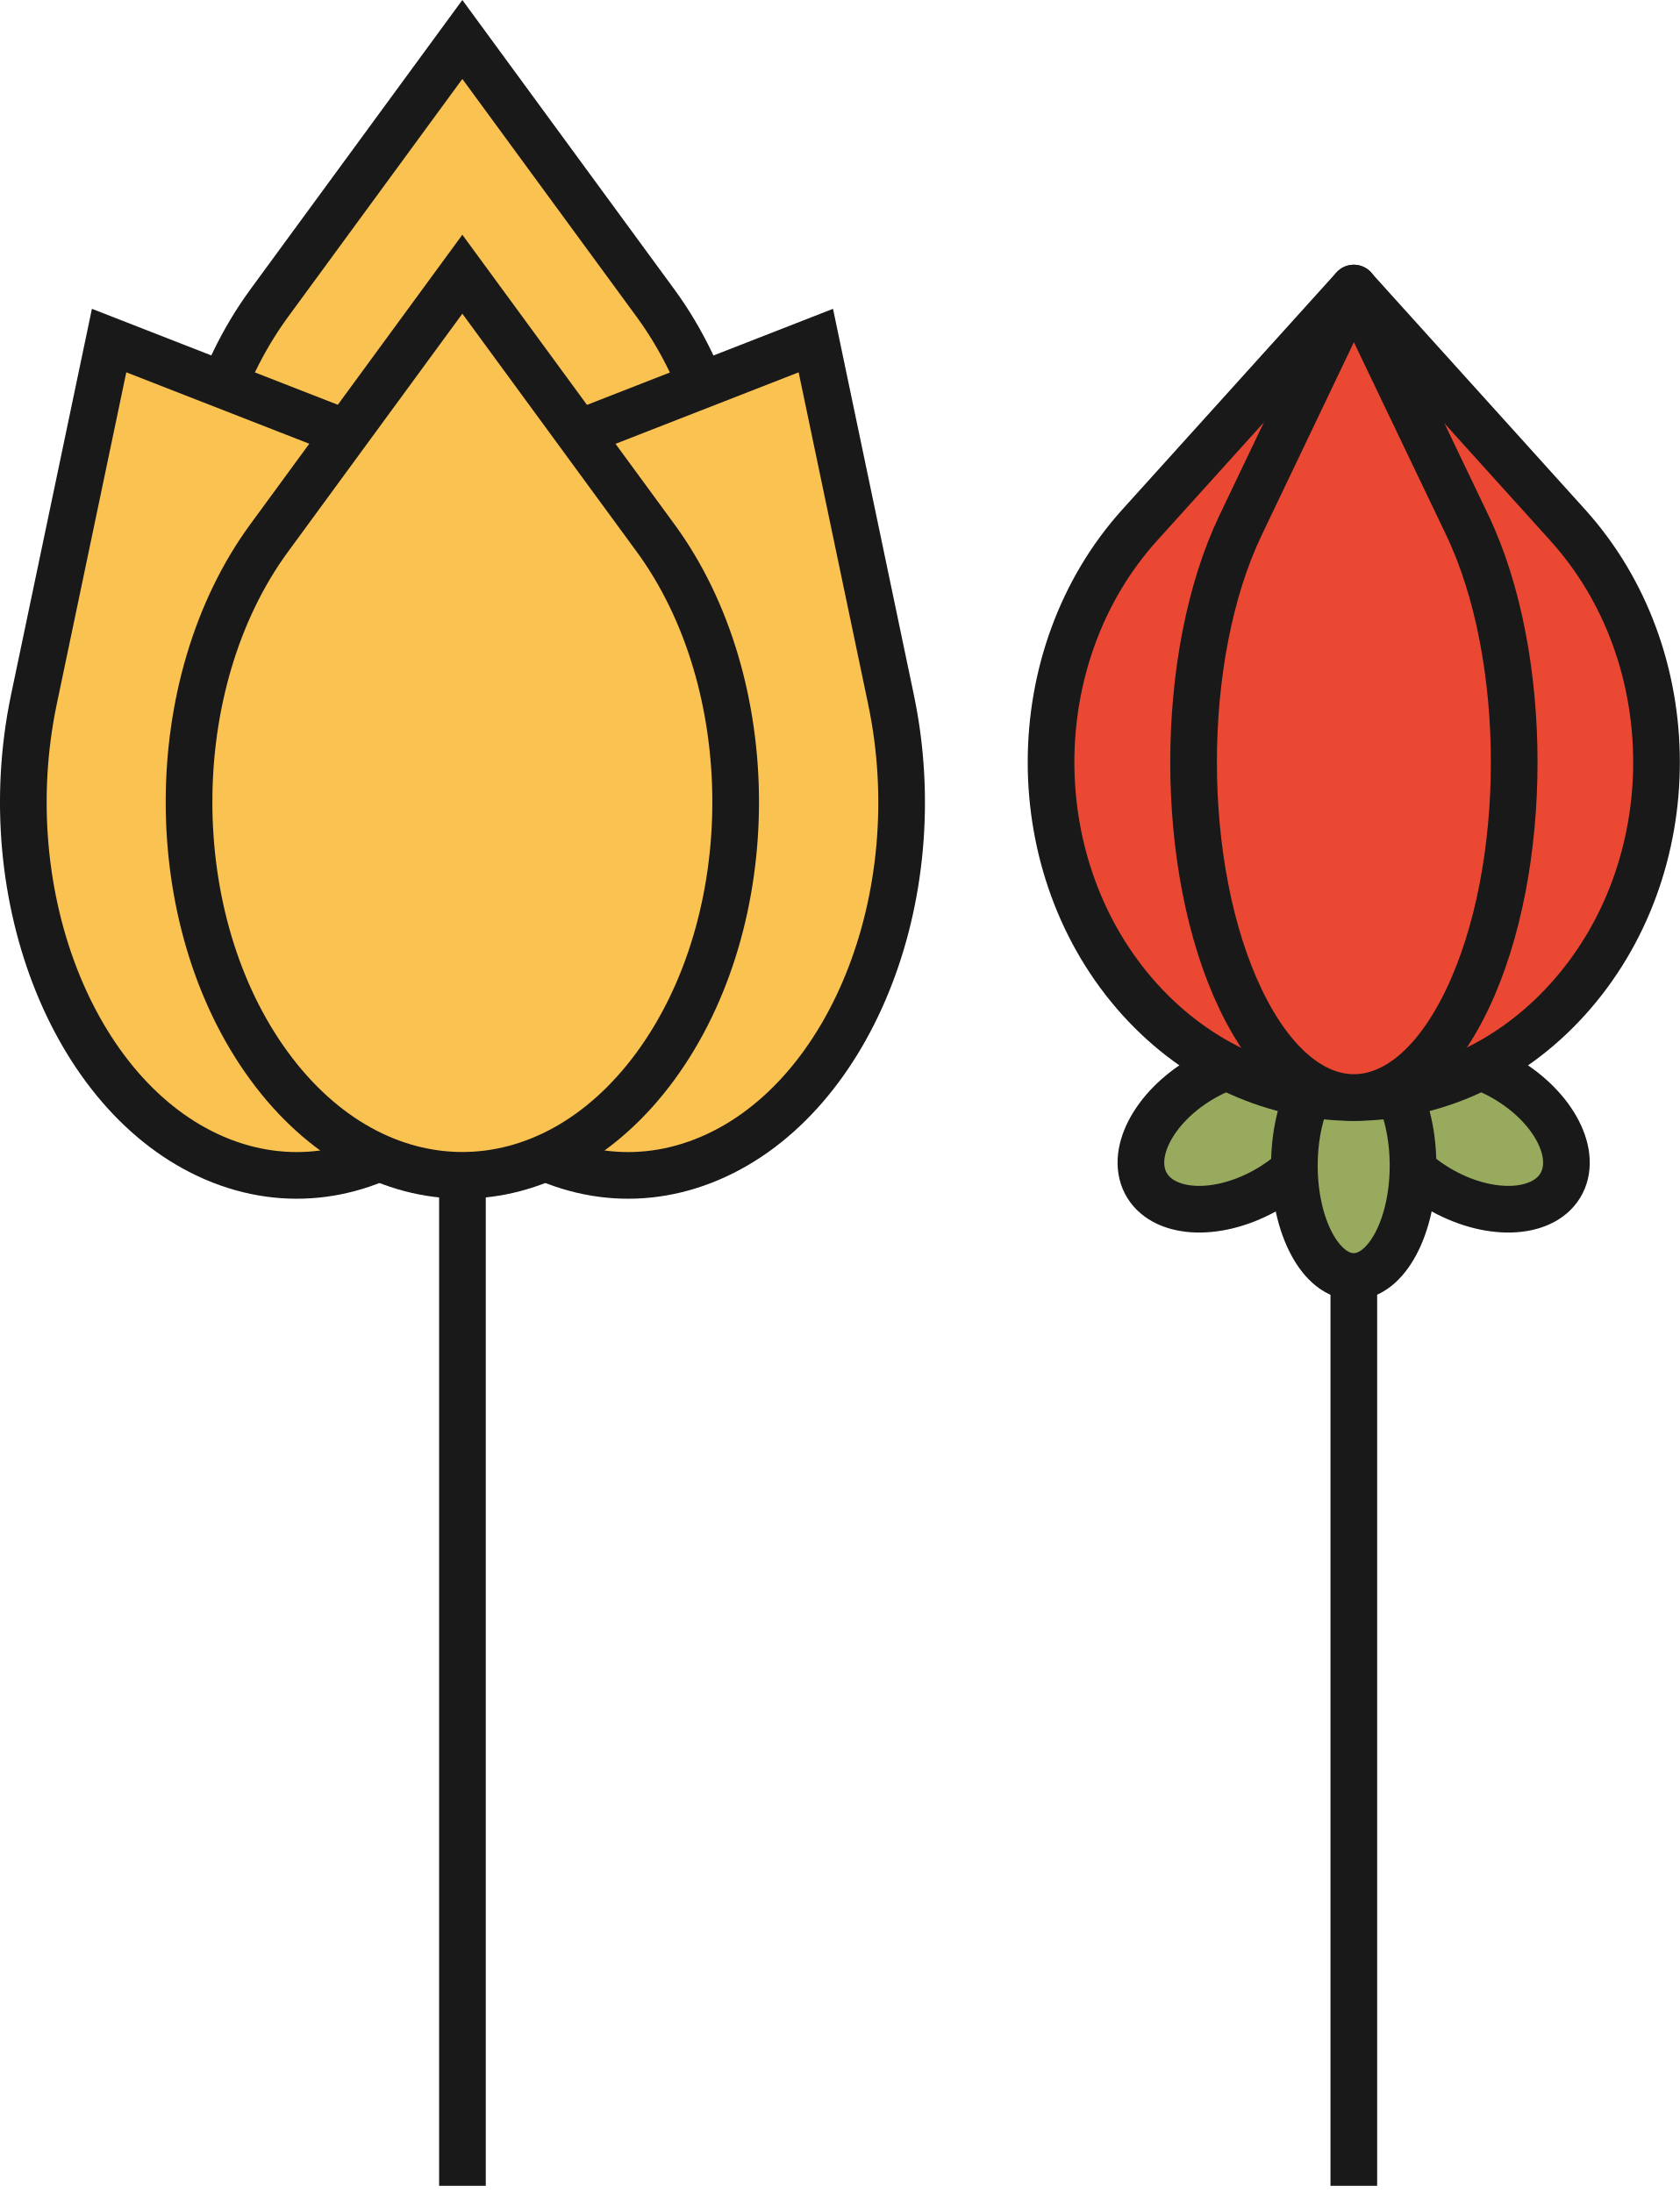
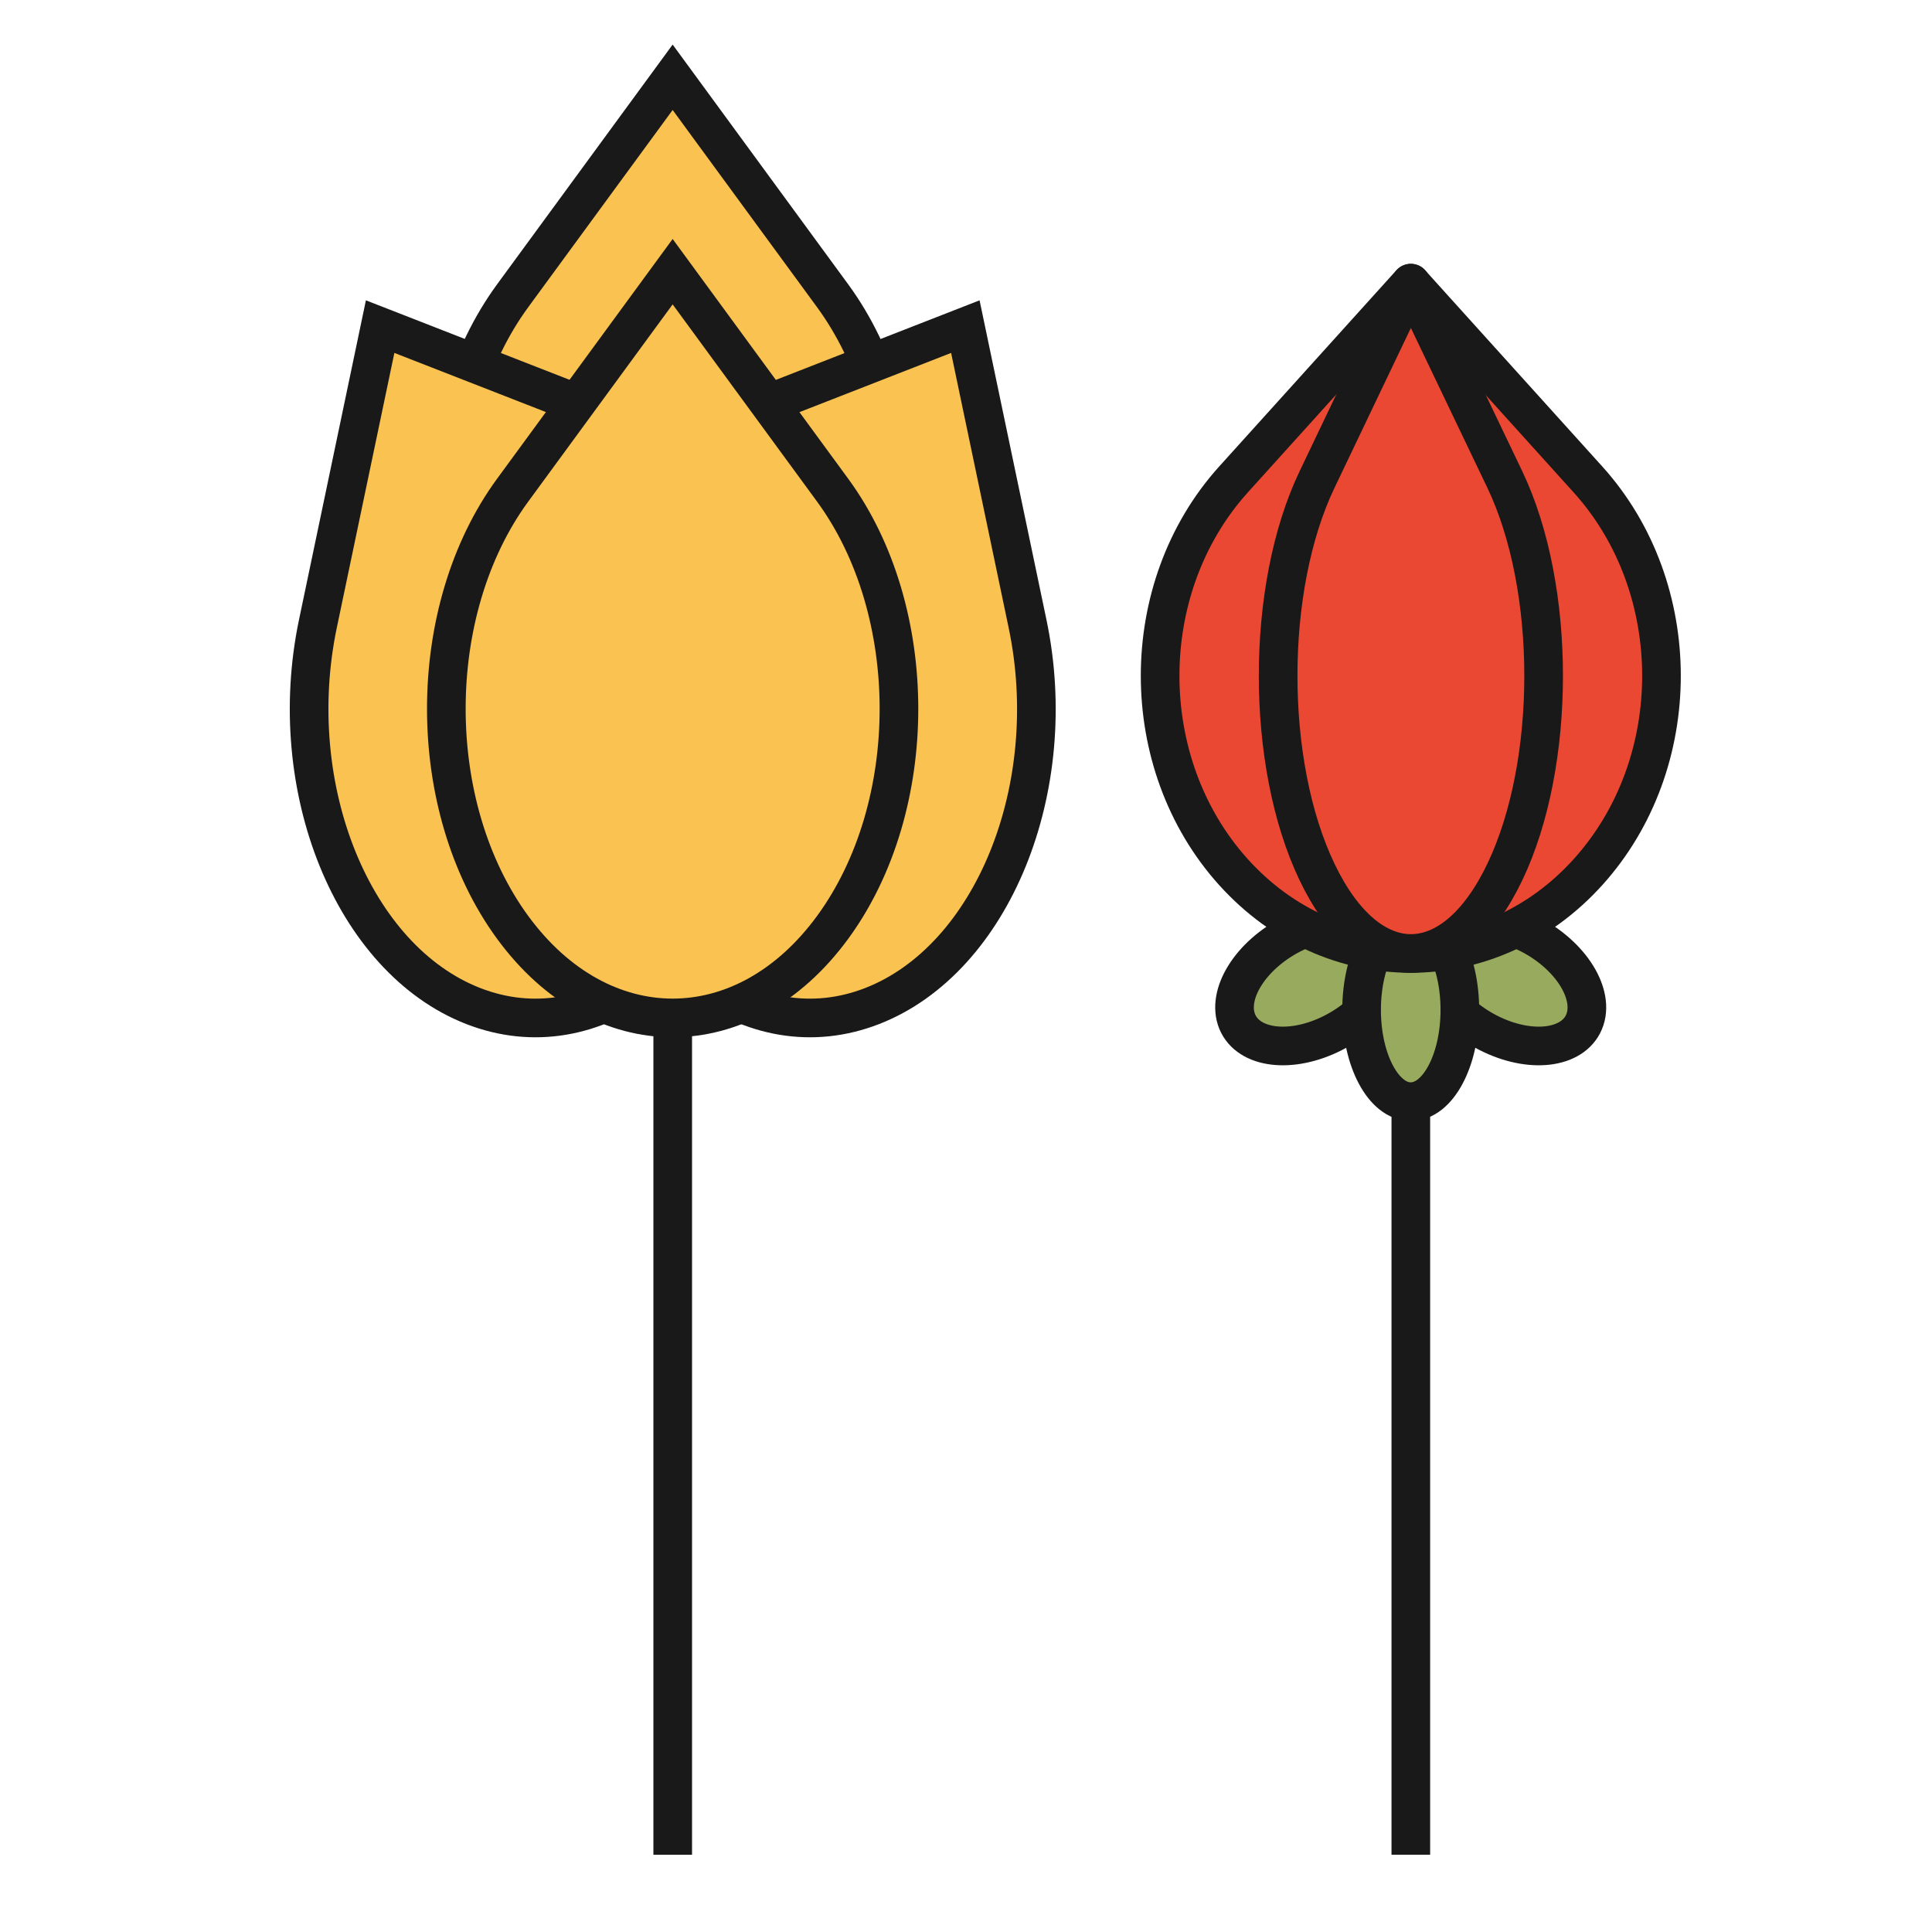
- <svg xmlns="http://www.w3.org/2000/svg" width="36" height="47" viewBox="0 0 36 47" fill="none">
-   <path d="M29.012 20.621V46.846" stroke="#191919" />
-   <path d="M28.418 23.309C28.709 24.015 28.075 25.03 26.999 25.578C25.923 26.125 24.815 25.993 24.52 25.287C24.229 24.58 24.863 23.565 25.939 23.018C27.015 22.475 28.123 22.603 28.418 23.309Z" fill="#98AA5E" stroke="#191919" />
-   <path d="M29.603 23.309C29.308 24.015 29.946 25.03 31.022 25.578C32.099 26.125 33.207 25.993 33.498 25.287C33.788 24.58 33.155 23.565 32.079 23.018C31.002 22.475 29.894 22.603 29.603 23.309Z" fill="#98AA5E" stroke="#191919" />
-   <path d="M29.01 22.607C29.711 22.607 30.281 23.671 30.281 24.982C30.281 26.293 29.711 27.357 29.01 27.357C28.308 27.357 27.738 26.293 27.738 24.982C27.738 23.671 28.308 22.607 29.01 22.607Z" fill="#98AA5E" stroke="#191919" />
-   <path d="M33.597 11.255L29.01 6.174L24.422 11.255C21.891 14.062 21.891 18.609 24.422 21.416C26.957 24.224 31.062 24.224 33.597 21.416C36.133 18.609 36.133 14.062 33.597 11.255Z" fill="#EA4833" stroke="#191919" stroke-linecap="round" stroke-linejoin="round" />
-   <path d="M31.444 11.255L29.013 6.174L26.586 11.255C25.242 14.062 25.242 18.609 26.586 21.416C27.929 24.224 30.101 24.224 31.444 21.416C32.784 18.609 32.784 14.062 31.444 11.255Z" fill="#EA4833" stroke="#191919" stroke-linecap="round" stroke-linejoin="round" />
-   <path d="M14.05 6.5C16.337 9.626 16.337 14.689 14.05 17.814C11.762 20.939 8.055 20.939 5.767 17.814C3.479 14.689 3.479 9.626 5.767 6.5L9.908 0.846L14.05 6.5Z" fill="#FAC251" stroke="#191919" />
-   <path d="M9.91 20.127V46.846" stroke="#191919" />
-   <path d="M7.97 9.497C11.079 10.711 12.876 15.143 11.988 19.389C11.099 23.636 7.858 26.095 4.745 24.881C1.636 23.667 -0.162 19.239 0.727 14.988L2.338 7.299L7.97 9.497Z" fill="#FAC251" stroke="#191919" />
-   <path d="M11.851 9.497C8.741 10.711 6.944 15.143 7.833 19.389C8.722 23.636 11.962 26.095 15.075 24.881C18.184 23.667 19.986 19.239 19.093 14.988L17.483 7.299L11.854 9.497H11.851Z" fill="#FAC251" stroke="#191919" />
-   <path d="M14.05 11.532C16.337 14.657 16.337 19.72 14.05 22.845C11.762 25.971 8.055 25.971 5.767 22.845C3.479 19.72 3.479 14.657 5.767 11.532L9.908 5.877L14.05 11.532Z" fill="#FAC251" stroke="#191919" />
+ <svg xmlns="http://www.w3.org/2000/svg" width="50" height="50" viewBox="0 0 50 50" fill="none">
+   <path d="M36.512 21.775V48" stroke="#191919" />
+   <path d="M35.918 24.463C36.209 25.169 35.575 26.185 34.499 26.732C33.423 27.279 32.315 27.147 32.02 26.441C31.729 25.735 32.363 24.719 33.439 24.172C34.515 23.629 35.623 23.757 35.918 24.463Z" fill="#98AA5E" stroke="#191919" />
+   <path d="M37.103 24.463C36.808 25.169 37.446 26.185 38.522 26.732C39.599 27.279 40.707 27.147 40.998 26.441C41.288 25.735 40.655 24.719 39.579 24.172C38.502 23.629 37.394 23.757 37.103 24.463Z" fill="#98AA5E" stroke="#191919" />
+   <path d="M36.51 23.762C37.211 23.762 37.781 24.826 37.781 26.137C37.781 27.448 37.211 28.511 36.51 28.511C35.808 28.511 35.238 27.448 35.238 26.137C35.238 24.826 35.808 23.762 36.51 23.762Z" fill="#98AA5E" stroke="#191919" />
+   <path d="M41.097 12.409L36.51 7.328L31.922 12.409C29.391 15.216 29.391 19.763 31.922 22.57C34.457 25.378 38.562 25.378 41.097 22.57C43.633 19.763 43.633 15.216 41.097 12.409Z" fill="#EA4833" stroke="#191919" stroke-linecap="round" stroke-linejoin="round" />
+   <path d="M38.944 12.409L36.513 7.328L34.086 12.409C32.742 15.216 32.742 19.763 34.086 22.57C35.429 25.378 37.601 25.378 38.944 22.57C40.284 19.763 40.284 15.216 38.944 12.409Z" fill="#EA4833" stroke="#191919" stroke-linecap="round" stroke-linejoin="round" />
+   <path d="M21.549 7.655C23.837 10.78 23.837 15.843 21.549 18.968C19.262 22.093 15.555 22.093 13.267 18.968C10.979 15.843 10.979 10.78 13.267 7.655L17.408 2L21.549 7.655Z" fill="#FAC251" stroke="#191919" />
+   <path d="M17.41 21.281V48.001" stroke="#191919" />
+   <path d="M15.47 10.651C18.579 11.865 20.376 16.297 19.488 20.544C18.599 24.79 15.358 27.249 12.245 26.035C9.136 24.821 7.338 20.394 8.227 16.143L9.838 8.453L15.47 10.651Z" fill="#FAC251" stroke="#191919" />
+   <path d="M19.351 10.651C16.241 11.865 14.444 16.297 15.333 20.544C16.222 24.79 19.462 27.249 22.575 26.035C25.684 24.821 27.486 20.394 26.593 16.143L24.983 8.453L19.355 10.651H19.351Z" fill="#FAC251" stroke="#191919" />
+   <path d="M21.549 12.686C23.837 15.811 23.837 20.874 21.549 24C19.262 27.125 15.555 27.125 13.267 24C10.979 20.874 10.979 15.811 13.267 12.686L17.408 7.031L21.549 12.686Z" fill="#FAC251" stroke="#191919" />
</svg>
